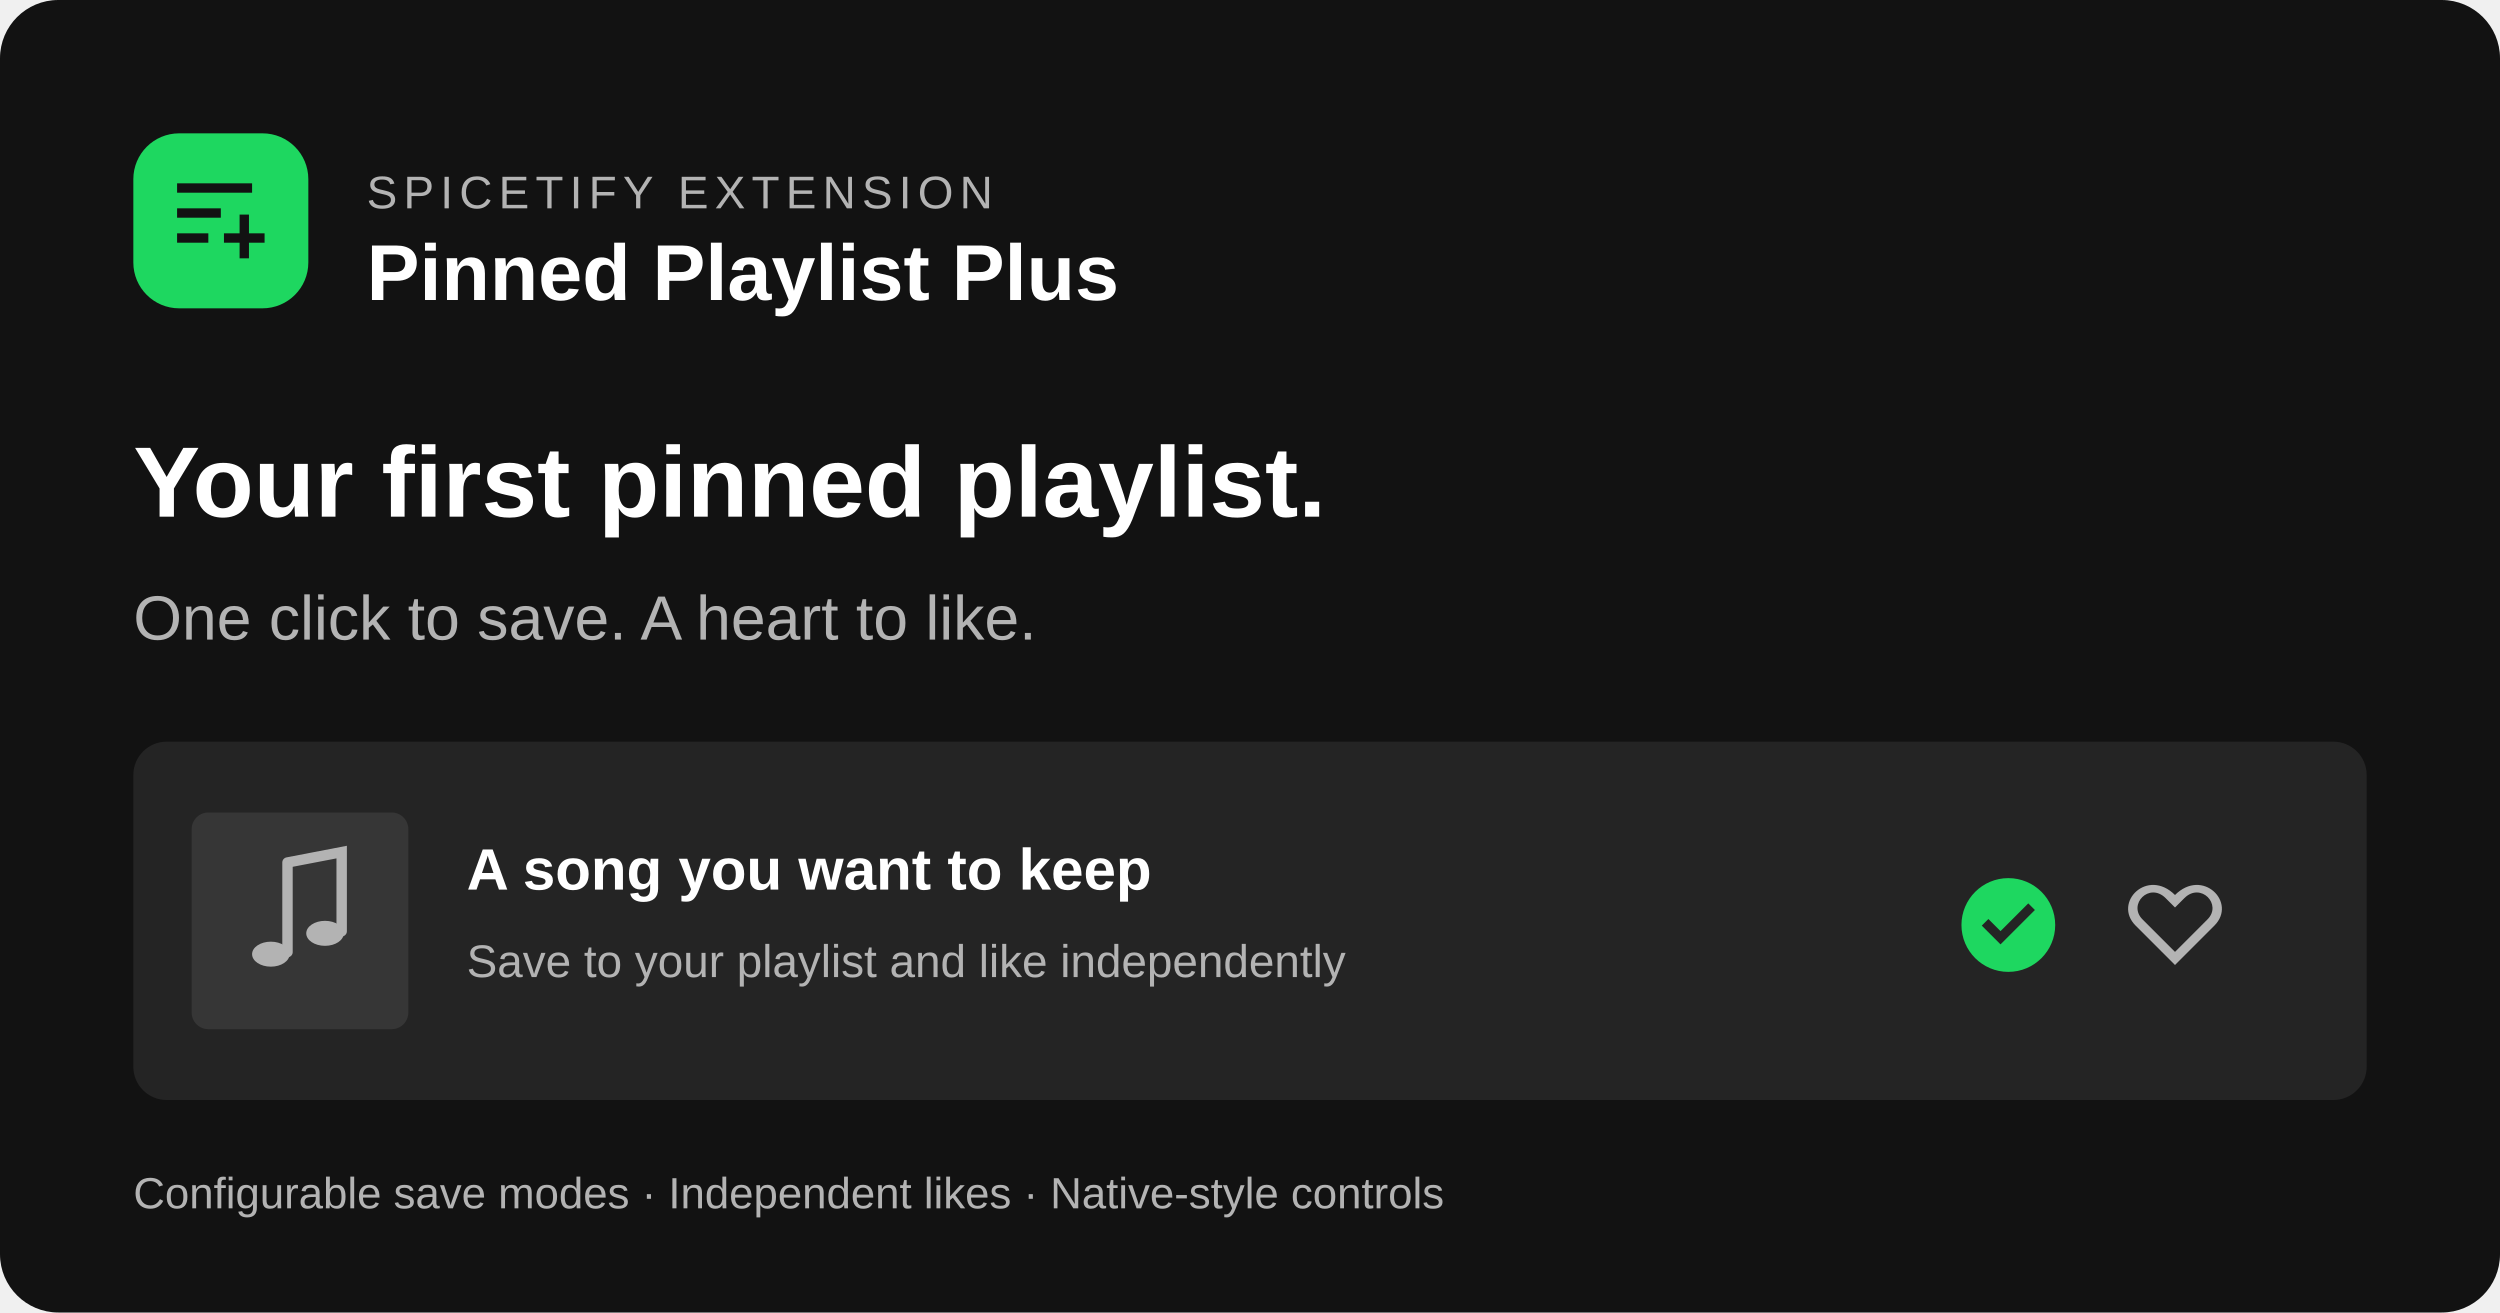
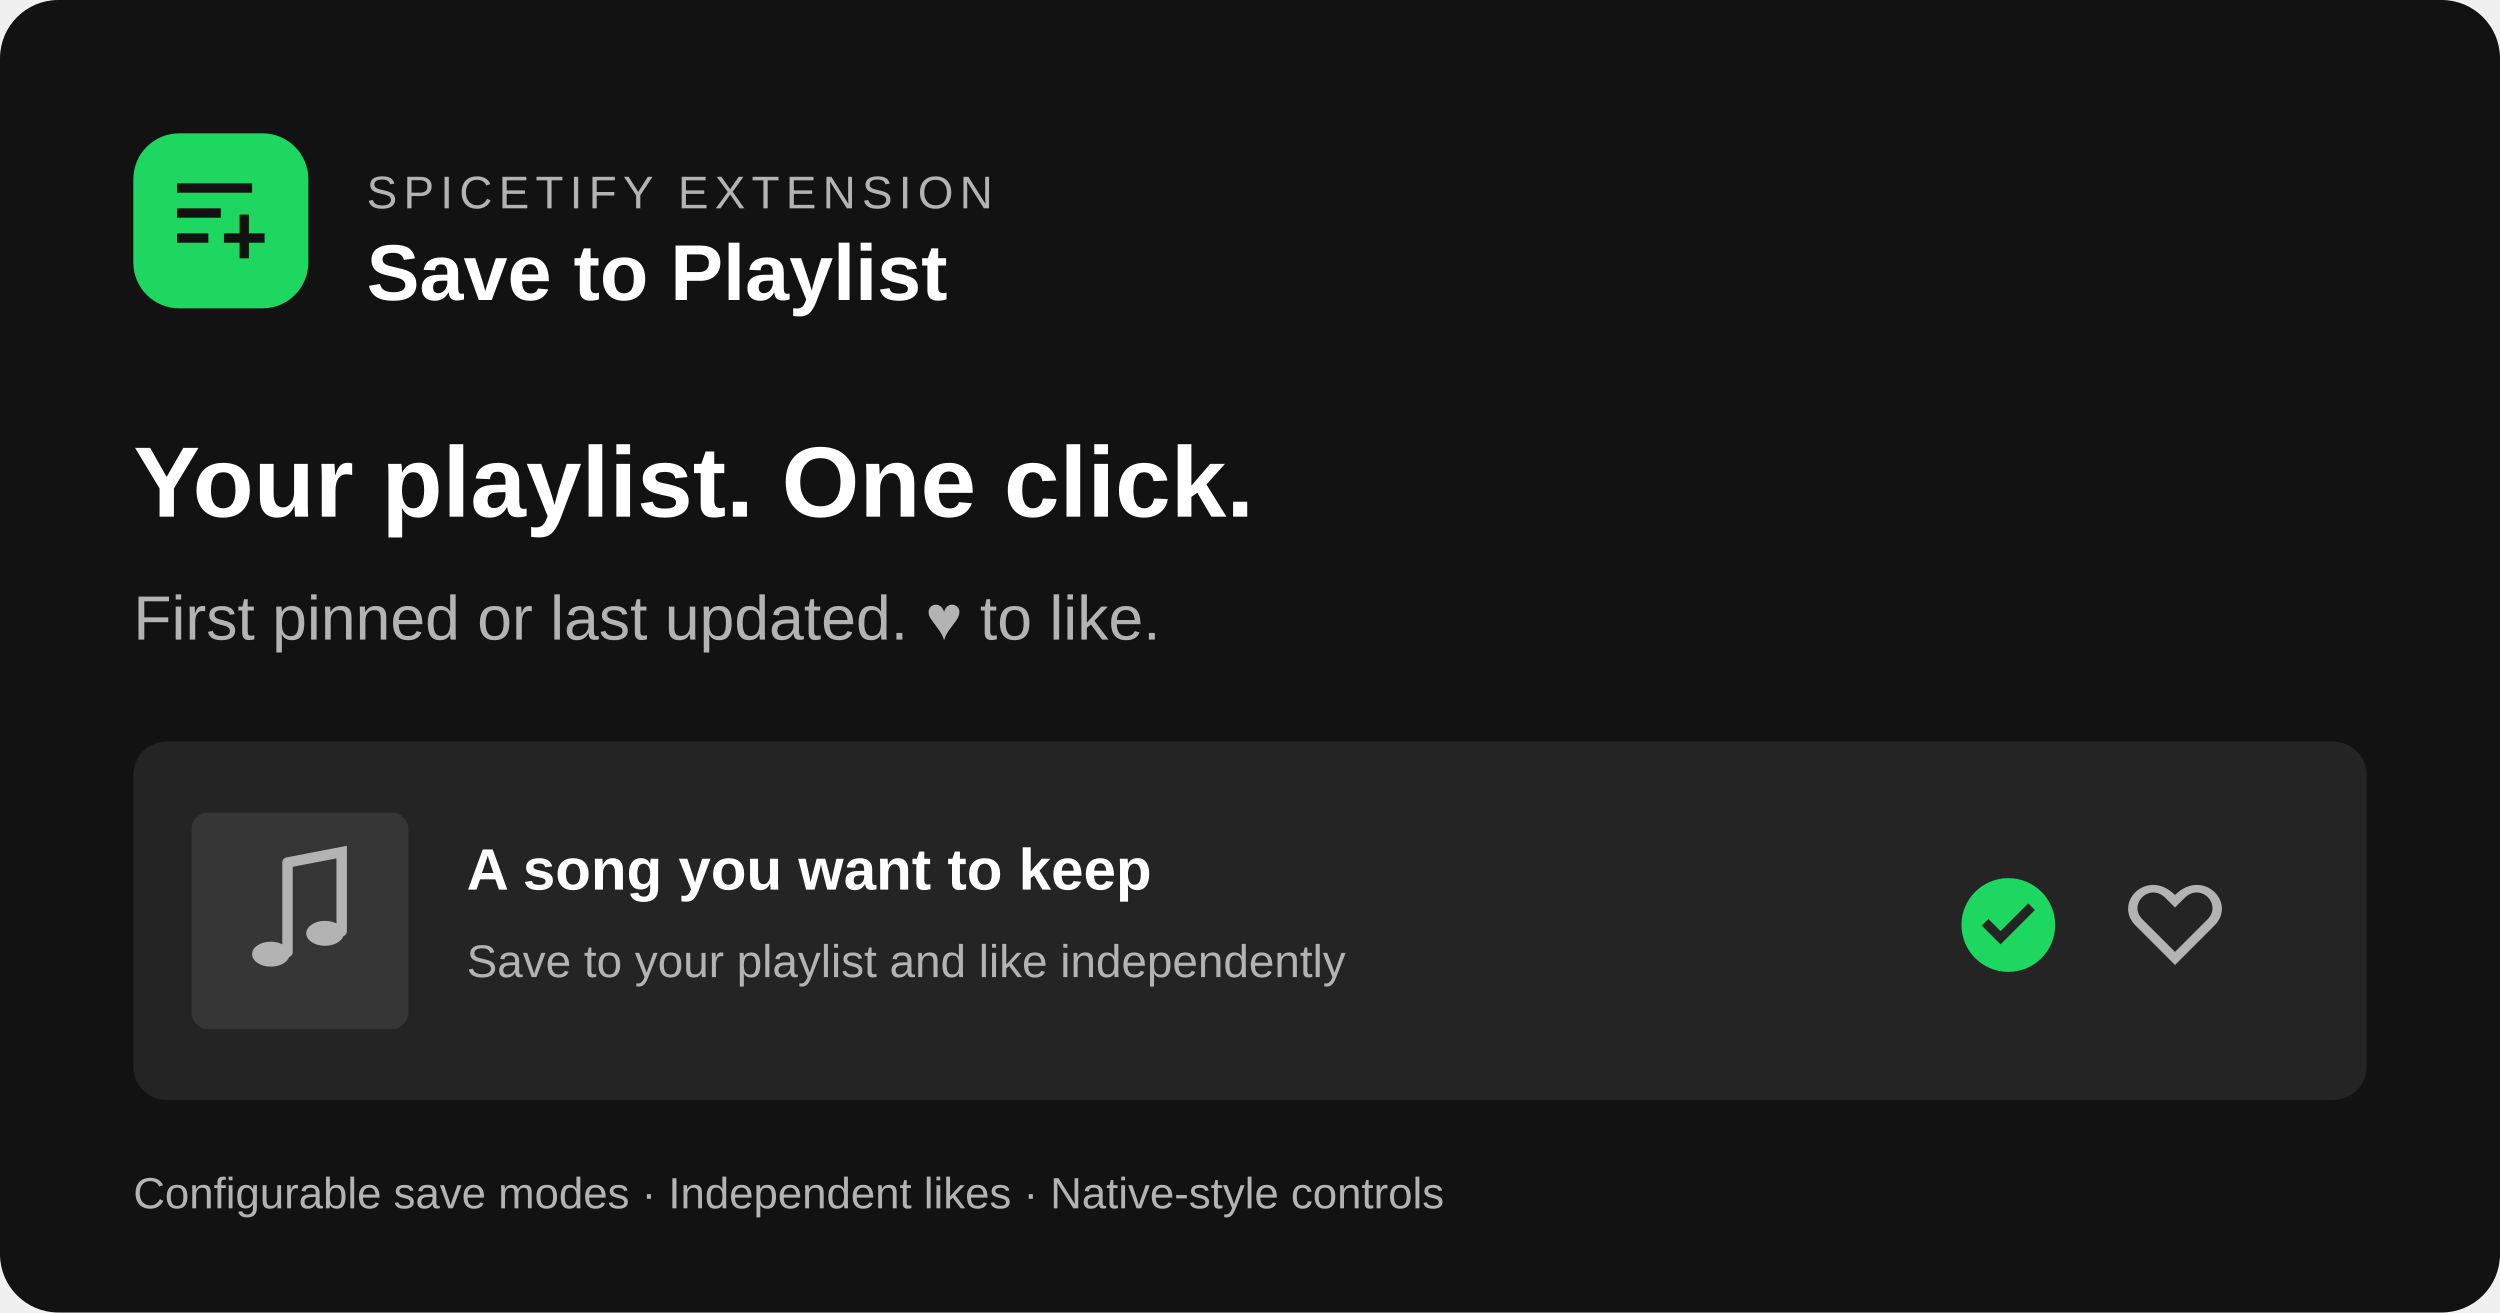
<svg xmlns="http://www.w3.org/2000/svg" width="1200" height="630" viewBox="0 0 1200 630">
  <rect width="1200" height="630" rx="28" fill="#121212" />
  <rect x="64" y="64" width="84" height="84" rx="22" fill="#1ed760" />
  <g transform="translate(82 82) scale(3)" fill="#121212">
    <path d="M1 2h12v1.5H1zm0 4h7v1.5H1zm0 4h5v1.5H1zm10-3h1.5v3H15v1.5h-2.5V14H11v-2.5H8.5V10H11z" />
  </g>
  <g font-family="Arial, Helvetica, sans-serif">
    <text x="176" y="100" fill="#b3b3b3" font-size="22" letter-spacing="3">SPICETIFY EXTENSION</text>
-     <text x="176" y="144" fill="#fff" font-size="38" font-weight="700">Pinned Playlist Plus</text>
-     <text x="64" y="248" fill="#fff" font-size="48" font-weight="700">Your first pinned playlist.</text>
-     <text x="64" y="307" fill="#b3b3b3" font-size="30">One click to save. A heart to like.</text>
+     <text x="176" y="144" fill="#fff" font-size="38" font-weight="700">Save to Playlist</text>
+     <text x="64" y="248" fill="#fff" font-size="48" font-weight="700">Your playlist. One click.</text>
+     <text x="64" y="307" fill="#b3b3b3" font-size="30">First pinned or last updated. ♥ to like.</text>
    <rect x="64" y="356" width="1072" height="172" rx="16" fill="#242424" />
    <rect x="92" y="390" width="104" height="104" rx="8" fill="#363636" />
    <g transform="translate(126 414)" fill="none" stroke="#b3b3b3" stroke-width="5" stroke-linecap="round">
      <path d="M12 0v43m0-43 26-5v38" />
      <ellipse cx="4" cy="44" rx="9" ry="6" fill="#b3b3b3" stroke="none" />
      <ellipse cx="30" cy="34" rx="9" ry="6" fill="#b3b3b3" stroke="none" />
    </g>
    <text x="224" y="427" fill="#fff" font-size="28" font-weight="700">A song you want to keep</text>
    <text x="224" y="469" fill="#b3b3b3" font-size="22">Save to your playlist and like independently</text>
    <g transform="translate(940 420) scale(3)" fill="#1ed760">
      <path fill-rule="evenodd" d="M8 .5a7.5 7.5 0 1 0 0 15A7.5 7.5 0 0 0 8 .5ZM6.75 11.1l-3-3 1.06-1.06 1.94 1.94 4.44-4.44 1.06 1.06-5.5 5.5Z" />
    </g>
    <g transform="translate(1020 420) scale(3)" fill="#b3b3b3">
      <path d="M8 14.4 1.7 8.1C-2 4.4 3.6-1.2 8 3.2c4.4-4.4 10 1.2 6.3 4.9L8 14.4Zm0-2.1 5.2-5.2c2.4-2.4-1.1-6-3.7-3.4L8 5.2 6.5 3.7C3.9 1.1.4 4.7 2.8 7.1Z" />
    </g>
    <text x="64" y="580" fill="#b3b3b3" font-size="21">Configurable save modes · Independent likes · Native-style controls</text>
  </g>
</svg>
